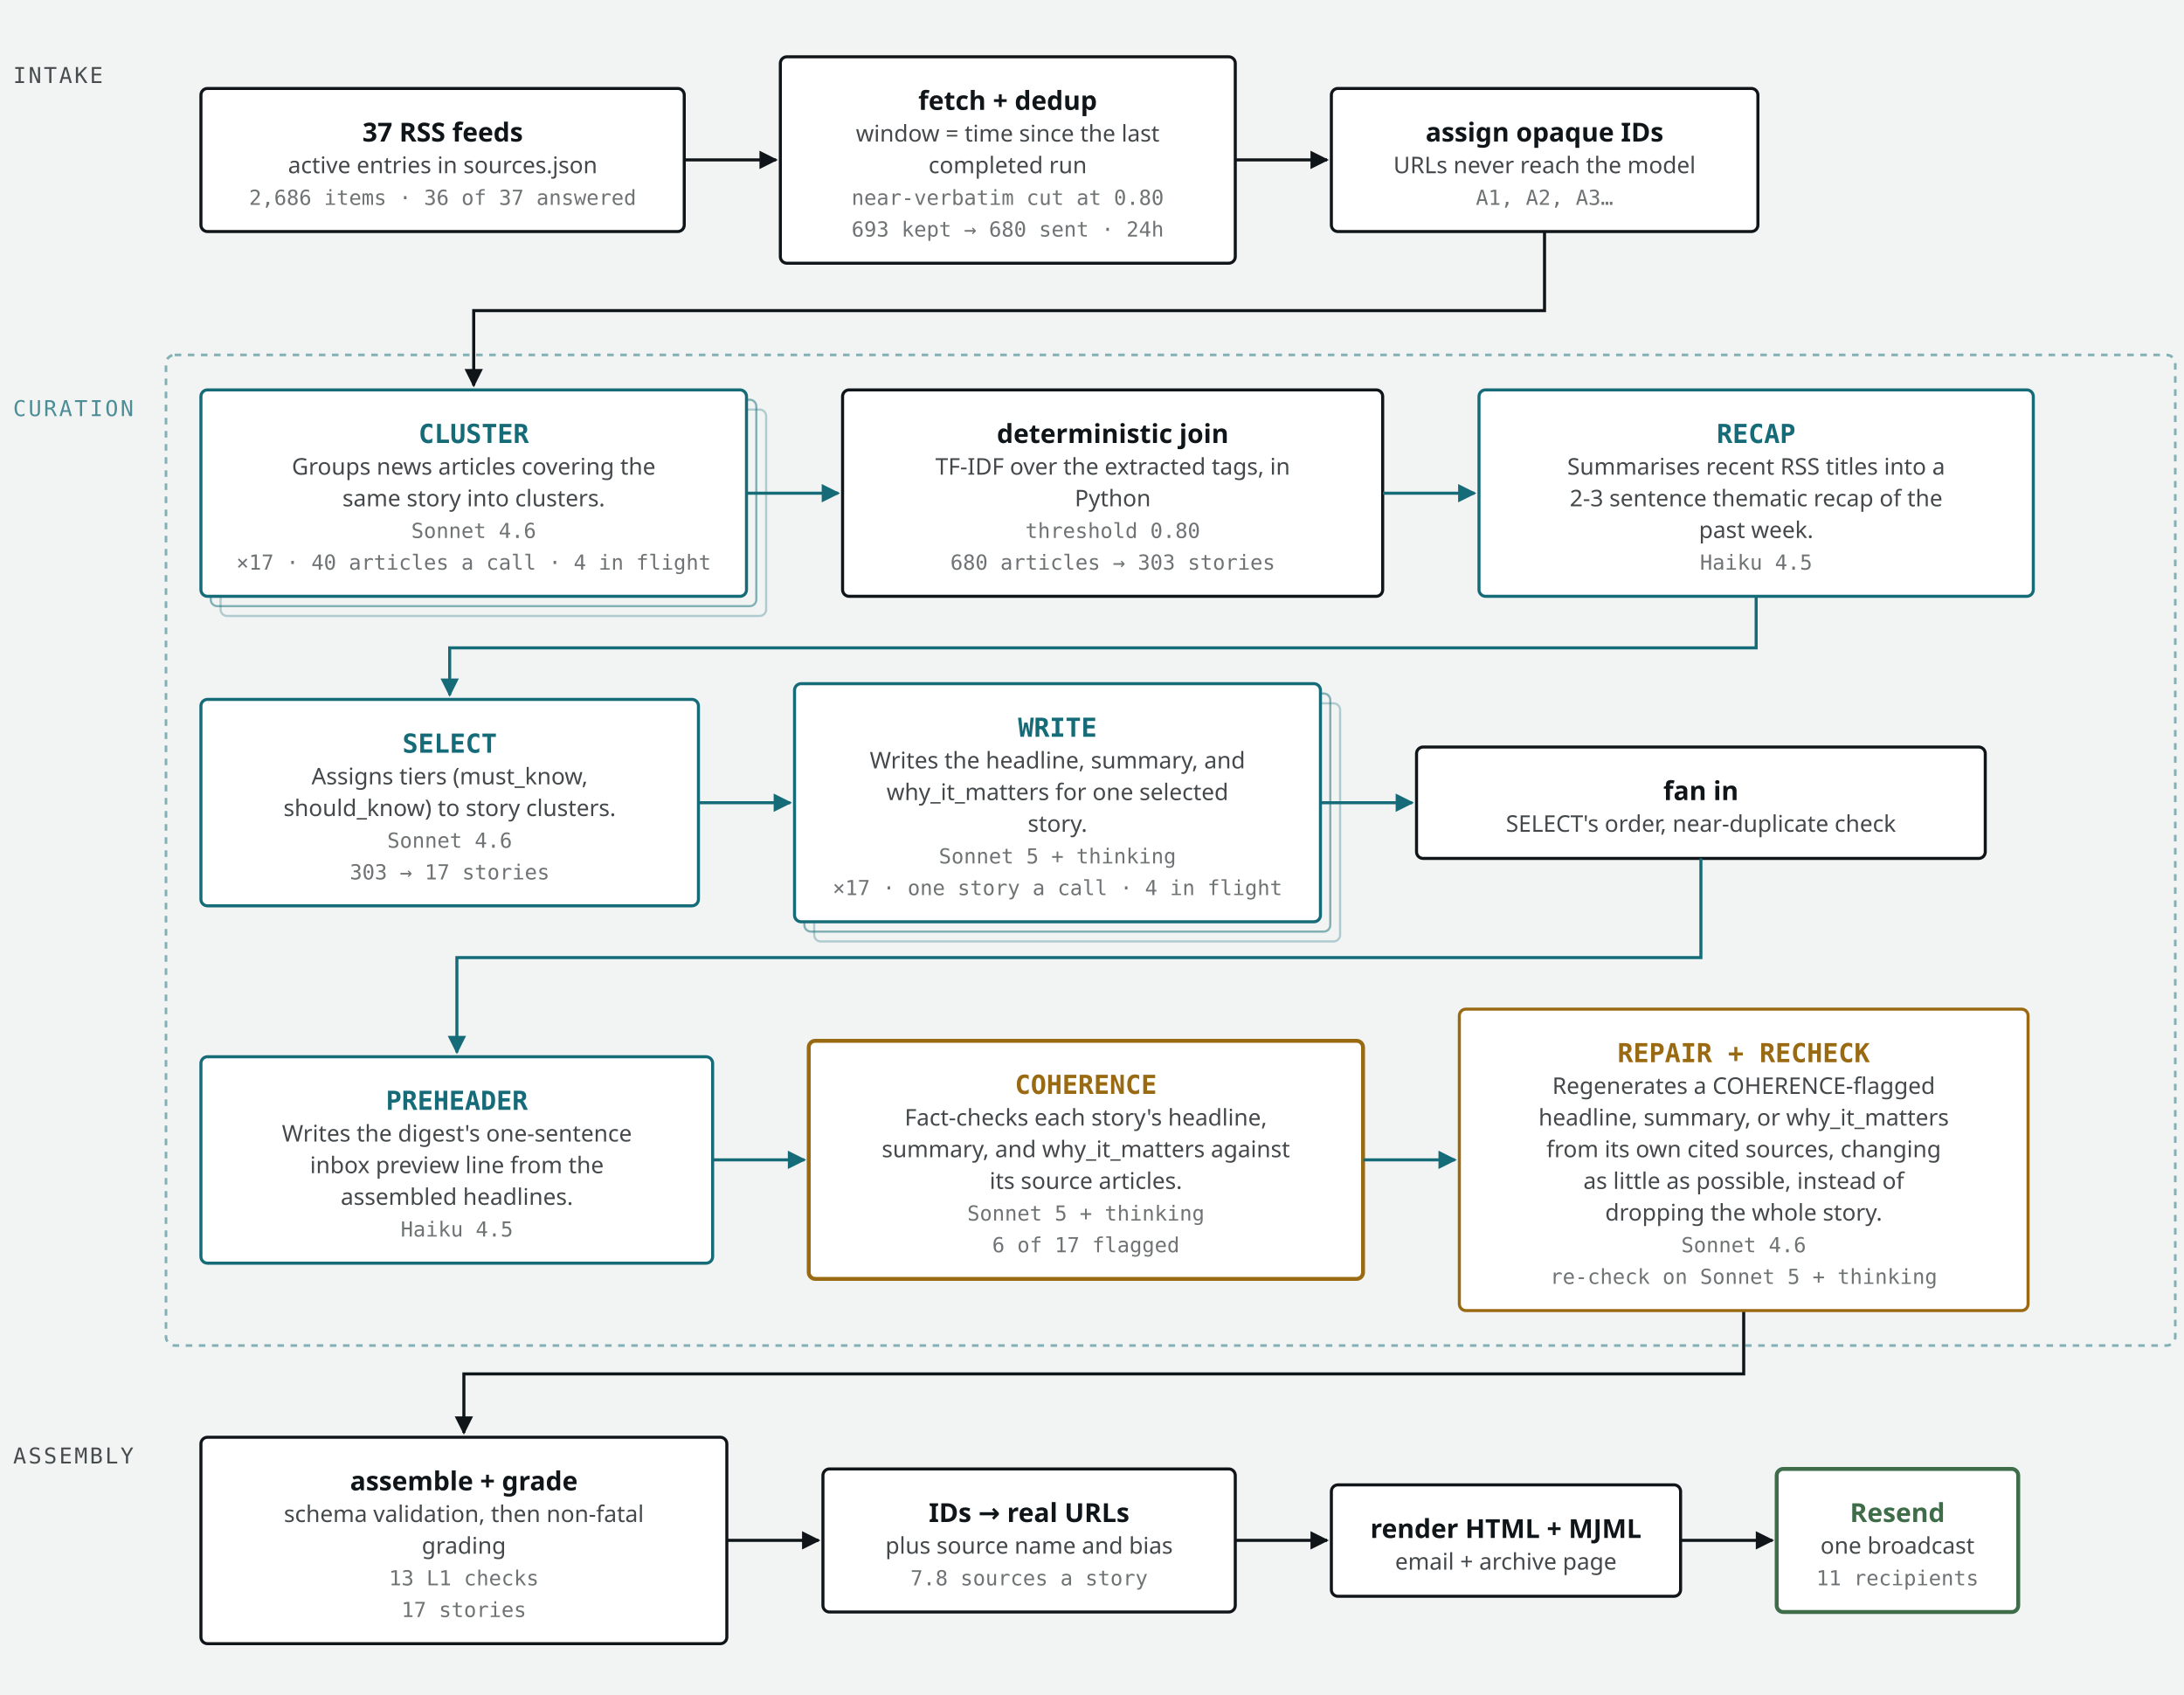
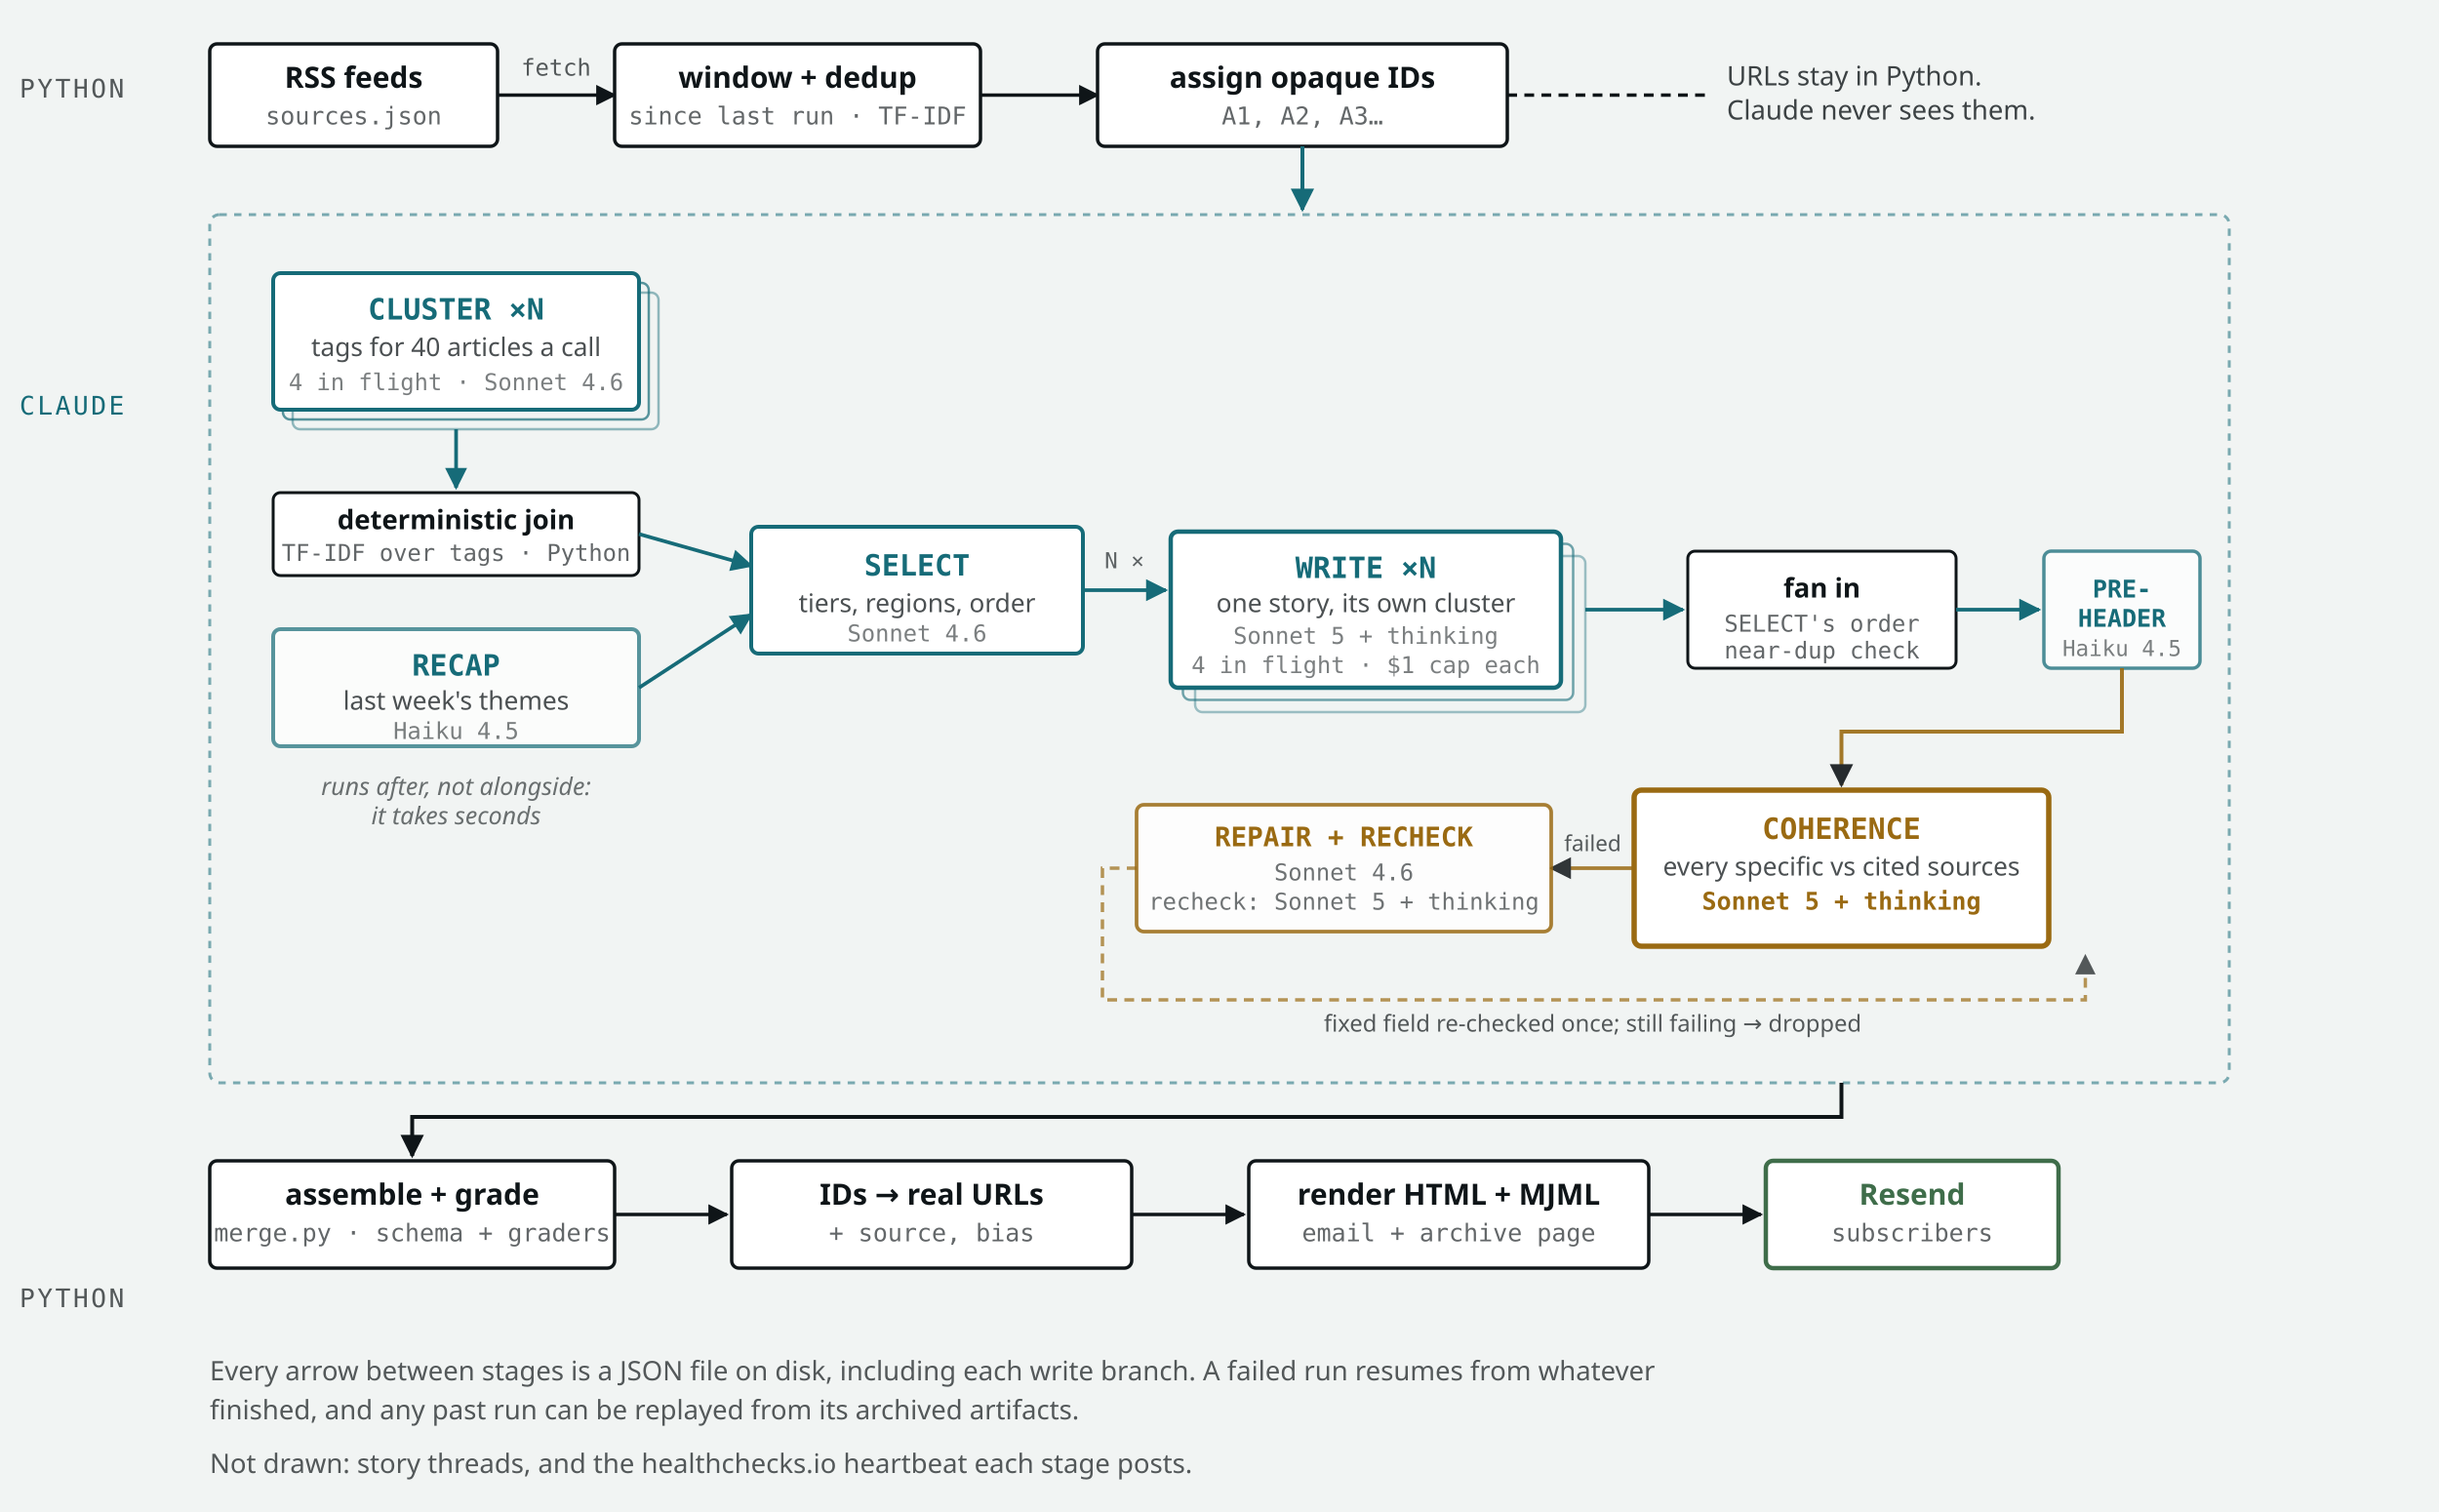
- <svg xmlns="http://www.w3.org/2000/svg" viewBox="0 0 1000 776" width="1000" height="776" role="img" aria-label="Data flow for run 284: 37 RSS feeds and 2,686 items into Python intake, then the Claude curation lane (CLUSTER, deterministic join, RECAP, SELECT, WRITE, fan in, PREHEADER, COHERENCE, REPAIR + RECHECK), then Python assembly out to 11 recipients.">
+ <svg xmlns="http://www.w3.org/2000/svg" viewBox="0 0 1000 620" width="1000" height="620" role="img" aria-label="Data flow: RSS feeds are fetched, deduplicated and given opaque IDs in Python; Claude clusters, recaps, selects, writes one story per call, writes the preheader, fact-checks and repairs; Python assembles, resolves IDs to URLs, renders and sends.">
  <defs>
-     <marker id="arrow-0f1518" viewBox="0 0 10 10" refX="9" refY="5" markerWidth="6" markerHeight="6" orient="auto-start-reverse">
+     <marker id="ar" viewBox="0 0 10 10" refX="9" refY="5" markerWidth="6" markerHeight="6" orient="auto-start-reverse">
      <path d="M 0 0 L 10 5 L 0 10 z" fill="#0f1518" />
    </marker>
-     <marker id="arrow-166b78" viewBox="0 0 10 10" refX="9" refY="5" markerWidth="6" markerHeight="6" orient="auto-start-reverse">
+     <marker id="arf" viewBox="0 0 10 10" refX="9" refY="5" markerWidth="6" markerHeight="6" orient="auto-start-reverse">
      <path d="M 0 0 L 10 5 L 0 10 z" fill="#166b78" />
    </marker>
  </defs>
-   <rect x="0" y="0" width="1000" height="776" fill="#f1f4f3" />
-   <path d="M 798.4 600.0 L 798.4 629.0 L 212.4 629.0 L 212.4 656.0" fill="none" stroke="#0f1518" stroke-width="1.4" marker-end="url(#arrow-0f1518)" />
-   <path d="M 707.2 106.0 L 707.2 142.2 L 216.9 142.2 L 216.9 176.5" fill="none" stroke="#0f1518" stroke-width="1.4" marker-end="url(#arrow-0f1518)" />
-   <text x="6" y="38.0" font-family="'IBM Plex Mono', ui-monospace, Menlo, monospace" font-size="10" fill="#0f1518" opacity=".75" letter-spacing="1">INTAKE</text>
-   <rect x="92.0" y="40.5" width="221.3" height="65.5" rx="3" fill="#ffffff" stroke="#0f1518" stroke-width="1.4" />
-   <text x="202.7" y="64.8" text-anchor="middle" font-family="'IBM Plex Sans', system-ui, sans-serif" font-size="12" font-weight="600" fill="#0f1518" opacity="1.0">37 RSS feeds</text>
-   <text x="202.7" y="79.3" text-anchor="middle" font-family="'IBM Plex Sans', system-ui, sans-serif" font-size="10.5" font-weight="normal" fill="#0f1518" opacity="0.78">active entries in sources.json</text>
-   <text x="202.7" y="93.8" text-anchor="middle" font-family="'IBM Plex Mono', ui-monospace, Menlo, monospace" font-size="9.5" font-weight="normal" fill="#0f1518" opacity="0.6">2,686 items · 36 of 37 answered</text>
-   <rect x="357.3" y="26.0" width="208.3" height="94.5" rx="3" fill="#ffffff" stroke="#0f1518" stroke-width="1.4" />
-   <text x="461.4" y="50.3" text-anchor="middle" font-family="'IBM Plex Sans', system-ui, sans-serif" font-size="12" font-weight="600" fill="#0f1518" opacity="1.0">fetch + dedup</text>
-   <text x="461.4" y="64.8" text-anchor="middle" font-family="'IBM Plex Sans', system-ui, sans-serif" font-size="10.5" font-weight="normal" fill="#0f1518" opacity="0.78">window = time since the last</text>
-   <text x="461.4" y="79.3" text-anchor="middle" font-family="'IBM Plex Sans', system-ui, sans-serif" font-size="10.5" font-weight="normal" fill="#0f1518" opacity="0.78">completed run</text>
-   <text x="461.4" y="93.8" text-anchor="middle" font-family="'IBM Plex Mono', ui-monospace, Menlo, monospace" font-size="9.5" font-weight="normal" fill="#0f1518" opacity="0.6">near-verbatim cut at 0.80</text>
-   <text x="461.4" y="108.3" text-anchor="middle" font-family="'IBM Plex Mono', ui-monospace, Menlo, monospace" font-size="9.5" font-weight="normal" fill="#0f1518" opacity="0.6">693 kept → 680 sent · 24h</text>
-   <rect x="609.6" y="40.5" width="195.3" height="65.5" rx="3" fill="#ffffff" stroke="#0f1518" stroke-width="1.4" />
-   <text x="707.2" y="64.8" text-anchor="middle" font-family="'IBM Plex Sans', system-ui, sans-serif" font-size="12" font-weight="600" fill="#0f1518" opacity="1.0">assign opaque IDs</text>
-   <text x="707.2" y="79.3" text-anchor="middle" font-family="'IBM Plex Sans', system-ui, sans-serif" font-size="10.5" font-weight="normal" fill="#0f1518" opacity="0.78">URLs never reach the model</text>
-   <text x="707.2" y="93.8" text-anchor="middle" font-family="'IBM Plex Mono', ui-monospace, Menlo, monospace" font-size="9.5" font-weight="normal" fill="#0f1518" opacity="0.6">A1, A2, A3…</text>
-   <line x1="313.3" y1="73.2" x2="355.3" y2="73.2" stroke="#0f1518" stroke-width="1.4" marker-end="url(#arrow-0f1518)" />
-   <line x1="565.6" y1="73.2" x2="607.6" y2="73.2" stroke="#0f1518" stroke-width="1.4" marker-end="url(#arrow-0f1518)" />
-   <rect x="76.0" y="162.5" width="920.0" height="453.5" rx="4" fill="none" stroke="#166b78" stroke-width="1.2" stroke-dasharray="3 3" opacity=".5" />
-   <text x="6" y="190.5" font-family="'IBM Plex Mono', ui-monospace, Menlo, monospace" font-size="10" fill="#166b78" opacity=".75" letter-spacing="1">CURATION</text>
-   <rect x="101.0" y="187.5" width="249.8" height="94.5" rx="3" fill="none" stroke="#166b78" stroke-width="1" opacity="0.30" />
-   <rect x="96.5" y="183.0" width="249.8" height="94.5" rx="3" fill="none" stroke="#166b78" stroke-width="1" opacity="0.50" />
-   <rect x="92.0" y="178.5" width="249.8" height="94.5" rx="3" fill="#ffffff" stroke="#166b78" stroke-width="1.4" />
-   <text x="216.9" y="202.8" text-anchor="middle" font-family="'IBM Plex Mono', ui-monospace, Menlo, monospace" font-size="12" font-weight="600" fill="#166b78" opacity="1.0">CLUSTER</text>
-   <text x="216.9" y="217.3" text-anchor="middle" font-family="'IBM Plex Sans', system-ui, sans-serif" font-size="10.5" font-weight="normal" fill="#0f1518" opacity="0.78">Groups news articles covering the</text>
-   <text x="216.9" y="231.8" text-anchor="middle" font-family="'IBM Plex Sans', system-ui, sans-serif" font-size="10.5" font-weight="normal" fill="#0f1518" opacity="0.78">same story into clusters.</text>
-   <text x="216.9" y="246.3" text-anchor="middle" font-family="'IBM Plex Mono', ui-monospace, Menlo, monospace" font-size="9.5" font-weight="normal" fill="#0f1518" opacity="0.6">Sonnet 4.6</text>
-   <text x="216.9" y="260.8" text-anchor="middle" font-family="'IBM Plex Mono', ui-monospace, Menlo, monospace" font-size="9.5" font-weight="normal" fill="#0f1518" opacity="0.6">×17 · 40 articles a call · 4 in flight</text>
-   <rect x="385.8" y="178.5" width="247.3" height="94.5" rx="3" fill="#ffffff" stroke="#0f1518" stroke-width="1.4" />
-   <text x="509.5" y="202.8" text-anchor="middle" font-family="'IBM Plex Sans', system-ui, sans-serif" font-size="12" font-weight="600" fill="#0f1518" opacity="1.0">deterministic join</text>
-   <text x="509.5" y="217.3" text-anchor="middle" font-family="'IBM Plex Sans', system-ui, sans-serif" font-size="10.5" font-weight="normal" fill="#0f1518" opacity="0.78">TF-IDF over the extracted tags, in</text>
-   <text x="509.5" y="231.8" text-anchor="middle" font-family="'IBM Plex Sans', system-ui, sans-serif" font-size="10.5" font-weight="normal" fill="#0f1518" opacity="0.78">Python</text>
-   <text x="509.5" y="246.3" text-anchor="middle" font-family="'IBM Plex Mono', ui-monospace, Menlo, monospace" font-size="9.5" font-weight="normal" fill="#0f1518" opacity="0.6">threshold 0.80</text>
-   <text x="509.5" y="260.8" text-anchor="middle" font-family="'IBM Plex Mono', ui-monospace, Menlo, monospace" font-size="9.5" font-weight="normal" fill="#0f1518" opacity="0.6">680 articles → 303 stories</text>
-   <rect x="677.2" y="178.5" width="253.8" height="94.5" rx="3" fill="#ffffff" stroke="#166b78" stroke-width="1.4" />
-   <text x="804.1" y="202.8" text-anchor="middle" font-family="'IBM Plex Mono', ui-monospace, Menlo, monospace" font-size="12" font-weight="600" fill="#166b78" opacity="1.0">RECAP</text>
-   <text x="804.1" y="217.3" text-anchor="middle" font-family="'IBM Plex Sans', system-ui, sans-serif" font-size="10.5" font-weight="normal" fill="#0f1518" opacity="0.78">Summarises recent RSS titles into a</text>
-   <text x="804.1" y="231.8" text-anchor="middle" font-family="'IBM Plex Sans', system-ui, sans-serif" font-size="10.5" font-weight="normal" fill="#0f1518" opacity="0.78">2-3 sentence thematic recap of the</text>
-   <text x="804.1" y="246.3" text-anchor="middle" font-family="'IBM Plex Sans', system-ui, sans-serif" font-size="10.5" font-weight="normal" fill="#0f1518" opacity="0.78">past week.</text>
-   <text x="804.1" y="260.8" text-anchor="middle" font-family="'IBM Plex Mono', ui-monospace, Menlo, monospace" font-size="9.5" font-weight="normal" fill="#0f1518" opacity="0.6">Haiku 4.5</text>
-   <rect x="92.0" y="320.2" width="227.8" height="94.5" rx="3" fill="#ffffff" stroke="#166b78" stroke-width="1.4" />
-   <text x="205.9" y="344.6" text-anchor="middle" font-family="'IBM Plex Mono', ui-monospace, Menlo, monospace" font-size="12" font-weight="600" fill="#166b78" opacity="1.0">SELECT</text>
-   <text x="205.9" y="359.1" text-anchor="middle" font-family="'IBM Plex Sans', system-ui, sans-serif" font-size="10.5" font-weight="normal" fill="#0f1518" opacity="0.78">Assigns tiers (must_know,</text>
-   <text x="205.9" y="373.6" text-anchor="middle" font-family="'IBM Plex Sans', system-ui, sans-serif" font-size="10.5" font-weight="normal" fill="#0f1518" opacity="0.78">should_know) to story clusters.</text>
-   <text x="205.9" y="388.1" text-anchor="middle" font-family="'IBM Plex Mono', ui-monospace, Menlo, monospace" font-size="9.5" font-weight="normal" fill="#0f1518" opacity="0.6">Sonnet 4.6</text>
-   <text x="205.9" y="402.6" text-anchor="middle" font-family="'IBM Plex Mono', ui-monospace, Menlo, monospace" font-size="9.5" font-weight="normal" fill="#0f1518" opacity="0.6">303 → 17 stories</text>
-   <rect x="372.8" y="322.0" width="240.8" height="109.0" rx="3" fill="none" stroke="#166b78" stroke-width="1" opacity="0.30" />
-   <rect x="368.3" y="317.5" width="240.8" height="109.0" rx="3" fill="none" stroke="#166b78" stroke-width="1" opacity="0.50" />
-   <rect x="363.8" y="313.0" width="240.8" height="109.0" rx="3" fill="#ffffff" stroke="#166b78" stroke-width="1.4" />
-   <text x="484.2" y="337.3" text-anchor="middle" font-family="'IBM Plex Mono', ui-monospace, Menlo, monospace" font-size="12" font-weight="600" fill="#166b78" opacity="1.0">WRITE</text>
-   <text x="484.2" y="351.8" text-anchor="middle" font-family="'IBM Plex Sans', system-ui, sans-serif" font-size="10.5" font-weight="normal" fill="#0f1518" opacity="0.78">Writes the headline, summary, and</text>
-   <text x="484.2" y="366.3" text-anchor="middle" font-family="'IBM Plex Sans', system-ui, sans-serif" font-size="10.5" font-weight="normal" fill="#0f1518" opacity="0.78">why_it_matters for one selected</text>
-   <text x="484.2" y="380.8" text-anchor="middle" font-family="'IBM Plex Sans', system-ui, sans-serif" font-size="10.5" font-weight="normal" fill="#0f1518" opacity="0.78">story.</text>
-   <text x="484.2" y="395.3" text-anchor="middle" font-family="'IBM Plex Mono', ui-monospace, Menlo, monospace" font-size="9.5" font-weight="normal" fill="#0f1518" opacity="0.6">Sonnet 5 + thinking</text>
-   <text x="484.2" y="409.8" text-anchor="middle" font-family="'IBM Plex Mono', ui-monospace, Menlo, monospace" font-size="9.5" font-weight="normal" fill="#0f1518" opacity="0.6">×17 · one story a call · 4 in flight</text>
-   <rect x="648.6" y="342.0" width="260.4" height="51.0" rx="3" fill="#ffffff" stroke="#0f1518" stroke-width="1.4" />
-   <text x="778.8" y="366.3" text-anchor="middle" font-family="'IBM Plex Sans', system-ui, sans-serif" font-size="12" font-weight="600" fill="#0f1518" opacity="1.0">fan in</text>
-   <text x="778.8" y="380.8" text-anchor="middle" font-family="'IBM Plex Sans', system-ui, sans-serif" font-size="10.5" font-weight="normal" fill="#0f1518" opacity="0.78">SELECT's order, near-duplicate check</text>
-   <rect x="92.0" y="483.8" width="234.3" height="94.5" rx="3" fill="#ffffff" stroke="#166b78" stroke-width="1.4" />
-   <text x="209.2" y="508.1" text-anchor="middle" font-family="'IBM Plex Mono', ui-monospace, Menlo, monospace" font-size="12" font-weight="600" fill="#166b78" opacity="1.0">PREHEADER</text>
-   <text x="209.2" y="522.6" text-anchor="middle" font-family="'IBM Plex Sans', system-ui, sans-serif" font-size="10.5" font-weight="normal" fill="#0f1518" opacity="0.78">Writes the digest's one-sentence</text>
-   <text x="209.2" y="537.1" text-anchor="middle" font-family="'IBM Plex Sans', system-ui, sans-serif" font-size="10.5" font-weight="normal" fill="#0f1518" opacity="0.78">inbox preview line from the</text>
-   <text x="209.2" y="551.6" text-anchor="middle" font-family="'IBM Plex Sans', system-ui, sans-serif" font-size="10.5" font-weight="normal" fill="#0f1518" opacity="0.78">assembled headlines.</text>
-   <text x="209.2" y="566.1" text-anchor="middle" font-family="'IBM Plex Mono', ui-monospace, Menlo, monospace" font-size="9.5" font-weight="normal" fill="#0f1518" opacity="0.6">Haiku 4.5</text>
-   <rect x="370.3" y="476.5" width="253.8" height="109.0" rx="3" fill="#ffffff" stroke="#9a6a12" stroke-width="1.8" />
-   <text x="497.2" y="500.8" text-anchor="middle" font-family="'IBM Plex Mono', ui-monospace, Menlo, monospace" font-size="12" font-weight="600" fill="#9a6a12" opacity="1.0">COHERENCE</text>
-   <text x="497.2" y="515.3" text-anchor="middle" font-family="'IBM Plex Sans', system-ui, sans-serif" font-size="10.5" font-weight="normal" fill="#0f1518" opacity="0.78">Fact-checks each story's headline,</text>
-   <text x="497.2" y="529.8" text-anchor="middle" font-family="'IBM Plex Sans', system-ui, sans-serif" font-size="10.5" font-weight="normal" fill="#0f1518" opacity="0.78">summary, and why_it_matters against</text>
-   <text x="497.2" y="544.3" text-anchor="middle" font-family="'IBM Plex Sans', system-ui, sans-serif" font-size="10.5" font-weight="normal" fill="#0f1518" opacity="0.78">its source articles.</text>
-   <text x="497.2" y="558.8" text-anchor="middle" font-family="'IBM Plex Mono', ui-monospace, Menlo, monospace" font-size="9.5" font-weight="normal" fill="#0f1518" opacity="0.6">Sonnet 5 + thinking</text>
-   <text x="497.2" y="573.3" text-anchor="middle" font-family="'IBM Plex Mono', ui-monospace, Menlo, monospace" font-size="9.5" font-weight="normal" fill="#0f1518" opacity="0.6">6 of 17 flagged</text>
-   <rect x="668.2" y="462.0" width="260.4" height="138.0" rx="3" fill="#ffffff" stroke="#9a6a12" stroke-width="1.4" />
-   <text x="798.4" y="486.3" text-anchor="middle" font-family="'IBM Plex Mono', ui-monospace, Menlo, monospace" font-size="12" font-weight="600" fill="#9a6a12" opacity="1.0">REPAIR + RECHECK</text>
-   <text x="798.4" y="500.8" text-anchor="middle" font-family="'IBM Plex Sans', system-ui, sans-serif" font-size="10.5" font-weight="normal" fill="#0f1518" opacity="0.78">Regenerates a COHERENCE-flagged</text>
-   <text x="798.4" y="515.3" text-anchor="middle" font-family="'IBM Plex Sans', system-ui, sans-serif" font-size="10.5" font-weight="normal" fill="#0f1518" opacity="0.78">headline, summary, or why_it_matters</text>
-   <text x="798.4" y="529.8" text-anchor="middle" font-family="'IBM Plex Sans', system-ui, sans-serif" font-size="10.5" font-weight="normal" fill="#0f1518" opacity="0.78">from its own cited sources, changing</text>
-   <text x="798.4" y="544.3" text-anchor="middle" font-family="'IBM Plex Sans', system-ui, sans-serif" font-size="10.5" font-weight="normal" fill="#0f1518" opacity="0.78">as little as possible, instead of</text>
-   <text x="798.4" y="558.8" text-anchor="middle" font-family="'IBM Plex Sans', system-ui, sans-serif" font-size="10.5" font-weight="normal" fill="#0f1518" opacity="0.78">dropping the whole story.</text>
-   <text x="798.4" y="573.3" text-anchor="middle" font-family="'IBM Plex Mono', ui-monospace, Menlo, monospace" font-size="9.5" font-weight="normal" fill="#0f1518" opacity="0.6">Sonnet 4.6</text>
-   <text x="798.4" y="587.8" text-anchor="middle" font-family="'IBM Plex Mono', ui-monospace, Menlo, monospace" font-size="9.5" font-weight="normal" fill="#0f1518" opacity="0.6">re-check on Sonnet 5 + thinking</text>
-   <line x1="341.8" y1="225.8" x2="383.8" y2="225.8" stroke="#166b78" stroke-width="1.4" marker-end="url(#arrow-166b78)" />
-   <line x1="633.2" y1="225.8" x2="675.2" y2="225.8" stroke="#166b78" stroke-width="1.4" marker-end="url(#arrow-166b78)" />
-   <line x1="319.8" y1="367.5" x2="361.8" y2="367.5" stroke="#166b78" stroke-width="1.4" marker-end="url(#arrow-166b78)" />
-   <line x1="604.6" y1="367.5" x2="646.6" y2="367.5" stroke="#166b78" stroke-width="1.4" marker-end="url(#arrow-166b78)" />
-   <line x1="326.3" y1="531.0" x2="368.3" y2="531.0" stroke="#166b78" stroke-width="1.4" marker-end="url(#arrow-166b78)" />
-   <line x1="624.2" y1="531.0" x2="666.2" y2="531.0" stroke="#166b78" stroke-width="1.4" marker-end="url(#arrow-166b78)" />
-   <path d="M 804.1 273.0 L 804.1 296.6 L 205.9 296.6 L 205.9 318.2" fill="none" stroke="#166b78" stroke-width="1.4" marker-end="url(#arrow-166b78)" />
-   <path d="M 778.8 393.0 L 778.8 438.4 L 209.2 438.4 L 209.2 481.8" fill="none" stroke="#166b78" stroke-width="1.4" marker-end="url(#arrow-166b78)" />
-   <text x="6" y="670.0" font-family="'IBM Plex Mono', ui-monospace, Menlo, monospace" font-size="10" fill="#0f1518" opacity=".75" letter-spacing="1">ASSEMBLY</text>
-   <rect x="92.0" y="658.0" width="240.8" height="94.5" rx="3" fill="#ffffff" stroke="#0f1518" stroke-width="1.4" />
-   <text x="212.4" y="682.3" text-anchor="middle" font-family="'IBM Plex Sans', system-ui, sans-serif" font-size="12" font-weight="600" fill="#0f1518" opacity="1.0">assemble + grade</text>
-   <text x="212.4" y="696.8" text-anchor="middle" font-family="'IBM Plex Sans', system-ui, sans-serif" font-size="10.5" font-weight="normal" fill="#0f1518" opacity="0.78">schema validation, then non-fatal</text>
-   <text x="212.4" y="711.3" text-anchor="middle" font-family="'IBM Plex Sans', system-ui, sans-serif" font-size="10.5" font-weight="normal" fill="#0f1518" opacity="0.78">grading</text>
-   <text x="212.4" y="725.8" text-anchor="middle" font-family="'IBM Plex Mono', ui-monospace, Menlo, monospace" font-size="9.5" font-weight="normal" fill="#0f1518" opacity="0.6">13 L1 checks</text>
-   <text x="212.4" y="740.3" text-anchor="middle" font-family="'IBM Plex Mono', ui-monospace, Menlo, monospace" font-size="9.5" font-weight="normal" fill="#0f1518" opacity="0.6">17 stories</text>
-   <rect x="376.8" y="672.5" width="188.8" height="65.5" rx="3" fill="#ffffff" stroke="#0f1518" stroke-width="1.4" />
-   <text x="471.2" y="696.8" text-anchor="middle" font-family="'IBM Plex Sans', system-ui, sans-serif" font-size="12" font-weight="600" fill="#0f1518" opacity="1.0">IDs → real URLs</text>
-   <text x="471.2" y="711.3" text-anchor="middle" font-family="'IBM Plex Sans', system-ui, sans-serif" font-size="10.5" font-weight="normal" fill="#0f1518" opacity="0.78">plus source name and bias</text>
-   <text x="471.2" y="725.8" text-anchor="middle" font-family="'IBM Plex Mono', ui-monospace, Menlo, monospace" font-size="9.5" font-weight="normal" fill="#0f1518" opacity="0.6">7.8 sources a story</text>
-   <rect x="609.6" y="679.8" width="159.9" height="51.0" rx="3" fill="#ffffff" stroke="#0f1518" stroke-width="1.4" />
-   <text x="689.5" y="704.1" text-anchor="middle" font-family="'IBM Plex Sans', system-ui, sans-serif" font-size="12" font-weight="600" fill="#0f1518" opacity="1.0">render HTML + MJML</text>
-   <text x="689.5" y="718.6" text-anchor="middle" font-family="'IBM Plex Sans', system-ui, sans-serif" font-size="10.5" font-weight="normal" fill="#0f1518" opacity="0.78">email + archive page</text>
-   <rect x="813.5" y="672.5" width="110.6" height="65.5" rx="3" fill="#ffffff" stroke="#3f6d4a" stroke-width="1.8" />
-   <text x="868.8" y="696.8" text-anchor="middle" font-family="'IBM Plex Sans', system-ui, sans-serif" font-size="12" font-weight="600" fill="#3f6d4a" opacity="1.0">Resend</text>
-   <text x="868.8" y="711.3" text-anchor="middle" font-family="'IBM Plex Sans', system-ui, sans-serif" font-size="10.5" font-weight="normal" fill="#0f1518" opacity="0.78">one broadcast</text>
-   <text x="868.8" y="725.8" text-anchor="middle" font-family="'IBM Plex Mono', ui-monospace, Menlo, monospace" font-size="9.5" font-weight="normal" fill="#0f1518" opacity="0.6">11 recipients</text>
-   <line x1="332.8" y1="705.2" x2="374.8" y2="705.2" stroke="#0f1518" stroke-width="1.4" marker-end="url(#arrow-0f1518)" />
-   <line x1="565.6" y1="705.2" x2="607.6" y2="705.2" stroke="#0f1518" stroke-width="1.4" marker-end="url(#arrow-0f1518)" />
-   <line x1="769.5" y1="705.2" x2="811.5" y2="705.2" stroke="#0f1518" stroke-width="1.4" marker-end="url(#arrow-0f1518)" />
+   <rect x="0" y="0" width="1000" height="620" fill="#f1f4f3" />
+   <text x="8" y="40" font-family="'IBM Plex Mono', ui-monospace, Menlo, monospace" font-size="10.5" fill="#0f1518" opacity=".7" letter-spacing="1">PYTHON</text>
+   <text x="8" y="170" font-family="'IBM Plex Mono', ui-monospace, Menlo, monospace" font-size="10.5" fill="#166b78" letter-spacing="1">CLAUDE</text>
+   <text x="8" y="536" font-family="'IBM Plex Mono', ui-monospace, Menlo, monospace" font-size="10.5" fill="#0f1518" opacity=".7" letter-spacing="1">PYTHON</text>
+   <rect x="86" y="18" width="118" height="42" rx="3" fill="#ffffff" stroke="#0f1518" stroke-width="1.4" />
+   <text x="145" y="36" text-anchor="middle" font-family="'IBM Plex Sans', system-ui, sans-serif" font-size="12" font-weight="600" fill="#0f1518">RSS feeds</text>
+   <text x="145" y="51" text-anchor="middle" font-family="'IBM Plex Mono', ui-monospace, Menlo, monospace" font-size="10" fill="#0f1518" opacity=".65">sources.json</text>
+   <line x1="204" y1="39" x2="252" y2="39" stroke="#0f1518" stroke-width="1.4" marker-end="url(#ar)" />
+   <text x="228" y="31" text-anchor="middle" font-family="'IBM Plex Mono', ui-monospace, Menlo, monospace" font-size="9.5" fill="#0f1518" opacity=".7">fetch</text>
+   <rect x="252" y="18" width="150" height="42" rx="3" fill="#ffffff" stroke="#0f1518" stroke-width="1.4" />
+   <text x="327" y="36" text-anchor="middle" font-family="'IBM Plex Sans', system-ui, sans-serif" font-size="12" font-weight="600" fill="#0f1518">window + dedup</text>
+   <text x="327" y="51" text-anchor="middle" font-family="'IBM Plex Mono', ui-monospace, Menlo, monospace" font-size="10" fill="#0f1518" opacity=".65">since last run · TF-IDF</text>
+   <line x1="402" y1="39" x2="450" y2="39" stroke="#0f1518" stroke-width="1.4" marker-end="url(#ar)" />
+   <rect x="450" y="18" width="168" height="42" rx="3" fill="#ffffff" stroke="#0f1518" stroke-width="1.4" />
+   <text x="534" y="36" text-anchor="middle" font-family="'IBM Plex Sans', system-ui, sans-serif" font-size="12" font-weight="600" fill="#0f1518">assign opaque IDs</text>
+   <text x="534" y="51" text-anchor="middle" font-family="'IBM Plex Mono', ui-monospace, Menlo, monospace" font-size="10" fill="#0f1518" opacity=".65">A1, A2, A3…</text>
+   <line x1="618" y1="39" x2="700" y2="39" stroke="#0f1518" stroke-width="1.4" stroke-dasharray="4 3" />
+   <text x="708" y="35" font-family="'IBM Plex Sans', system-ui, sans-serif" font-size="11" fill="#0f1518" opacity=".8">URLs stay in Python.</text>
+   <text x="708" y="49" font-family="'IBM Plex Sans', system-ui, sans-serif" font-size="11" fill="#0f1518" opacity=".8">Claude never sees them.</text>
+   <line x1="534" y1="60" x2="534" y2="86" stroke="#166b78" stroke-width="1.6" marker-end="url(#arf)" />
+   <rect x="86" y="88" width="828" height="356" rx="4" fill="none" stroke="#166b78" stroke-width="1.2" stroke-dasharray="3 3" opacity=".55" />
+   <rect x="120" y="120" width="150" height="56" rx="3" fill="none" stroke="#166b78" stroke-width="1" opacity=".45" />
+   <rect x="116" y="116" width="150" height="56" rx="3" fill="none" stroke="#166b78" stroke-width="1" opacity=".7" />
+   <rect x="112" y="112" width="150" height="56" rx="3" fill="#ffffff" stroke="#166b78" stroke-width="1.6" />
+   <text x="187" y="131" text-anchor="middle" font-family="'IBM Plex Mono', ui-monospace, Menlo, monospace" font-size="12" font-weight="600" fill="#166b78">CLUSTER ×N</text>
+   <text x="187" y="146" text-anchor="middle" font-family="'IBM Plex Sans', system-ui, sans-serif" font-size="10.5" fill="#0f1518" opacity=".75">tags for 40 articles a call</text>
+   <text x="187" y="160" text-anchor="middle" font-family="'IBM Plex Mono', ui-monospace, Menlo, monospace" font-size="9.5" fill="#0f1518" opacity=".55">4 in flight · Sonnet 4.6</text>
+   <line x1="187" y1="176" x2="187" y2="200" stroke="#166b78" stroke-width="1.5" marker-end="url(#arf)" />
+   <rect x="112" y="202" width="150" height="34" rx="3" fill="#ffffff" stroke="#0f1518" stroke-width="1.2" />
+   <text x="187" y="217" text-anchor="middle" font-family="'IBM Plex Sans', system-ui, sans-serif" font-size="11" font-weight="600" fill="#0f1518">deterministic join</text>
+   <text x="187" y="230" text-anchor="middle" font-family="'IBM Plex Mono', ui-monospace, Menlo, monospace" font-size="9.5" fill="#0f1518" opacity=".65">TF-IDF over tags · Python</text>
+   <rect x="112" y="258" width="150" height="48" rx="3" fill="#ffffff" stroke="#166b78" stroke-width="1.6" opacity=".7" />
+   <text x="187" y="277" text-anchor="middle" font-family="'IBM Plex Mono', ui-monospace, Menlo, monospace" font-size="12" font-weight="600" fill="#166b78">RECAP</text>
+   <text x="187" y="291" text-anchor="middle" font-family="'IBM Plex Sans', system-ui, sans-serif" font-size="10.5" fill="#0f1518" opacity=".75">last week's themes</text>
+   <text x="187" y="303" text-anchor="middle" font-family="'IBM Plex Mono', ui-monospace, Menlo, monospace" font-size="9.5" fill="#0f1518" opacity=".55">Haiku 4.5</text>
+   <text x="187" y="326" text-anchor="middle" font-family="'IBM Plex Sans', system-ui, sans-serif" font-size="10" fill="#0f1518" opacity=".6" font-style="italic">runs after, not alongside:</text>
+   <text x="187" y="338" text-anchor="middle" font-family="'IBM Plex Sans', system-ui, sans-serif" font-size="10" fill="#0f1518" opacity=".6" font-style="italic">it takes seconds</text>
+   <line x1="262" y1="219" x2="308" y2="232" stroke="#166b78" stroke-width="1.5" marker-end="url(#arf)" />
+   <line x1="262" y1="282" x2="308" y2="252" stroke="#166b78" stroke-width="1.5" marker-end="url(#arf)" />
+   <rect x="308" y="216" width="136" height="52" rx="3" fill="#ffffff" stroke="#166b78" stroke-width="1.6" />
+   <text x="376" y="236" text-anchor="middle" font-family="'IBM Plex Mono', ui-monospace, Menlo, monospace" font-size="12" font-weight="600" fill="#166b78">SELECT</text>
+   <text x="376" y="251" text-anchor="middle" font-family="'IBM Plex Sans', system-ui, sans-serif" font-size="10.5" fill="#0f1518" opacity=".75">tiers, regions, order</text>
+   <text x="376" y="263" text-anchor="middle" font-family="'IBM Plex Mono', ui-monospace, Menlo, monospace" font-size="9.5" fill="#0f1518" opacity=".55">Sonnet 4.6</text>
+   <line x1="444" y1="242" x2="478" y2="242" stroke="#166b78" stroke-width="1.5" marker-end="url(#arf)" />
+   <text x="461" y="233" text-anchor="middle" font-family="'IBM Plex Mono', ui-monospace, Menlo, monospace" font-size="9" fill="#0f1518" opacity=".65">N ×</text>
+   <rect x="490" y="228" width="160" height="64" rx="3" fill="none" stroke="#166b78" stroke-width="1" opacity=".4" />
+   <rect x="485" y="223" width="160" height="64" rx="3" fill="none" stroke="#166b78" stroke-width="1" opacity=".6" />
+   <rect x="480" y="218" width="160" height="64" rx="3" fill="#ffffff" stroke="#166b78" stroke-width="1.8" />
+   <text x="560" y="237" text-anchor="middle" font-family="'IBM Plex Mono', ui-monospace, Menlo, monospace" font-size="12" font-weight="600" fill="#166b78">WRITE ×N</text>
+   <text x="560" y="251" text-anchor="middle" font-family="'IBM Plex Sans', system-ui, sans-serif" font-size="10.5" fill="#0f1518" opacity=".75">one story, its own cluster</text>
+   <text x="560" y="264" text-anchor="middle" font-family="'IBM Plex Mono', ui-monospace, Menlo, monospace" font-size="9.5" fill="#0f1518" opacity=".55">Sonnet 5 + thinking</text>
+   <text x="560" y="276" text-anchor="middle" font-family="'IBM Plex Mono', ui-monospace, Menlo, monospace" font-size="9.5" fill="#0f1518" opacity=".55">4 in flight · $1 cap each</text>
+   <line x1="650" y1="250" x2="690" y2="250" stroke="#166b78" stroke-width="1.5" marker-end="url(#arf)" />
+   <rect x="692" y="226" width="110" height="48" rx="3" fill="#ffffff" stroke="#0f1518" stroke-width="1.2" />
+   <text x="747" y="245" text-anchor="middle" font-family="'IBM Plex Sans', system-ui, sans-serif" font-size="11" font-weight="600" fill="#0f1518">fan in</text>
+   <text x="747" y="259" text-anchor="middle" font-family="'IBM Plex Mono', ui-monospace, Menlo, monospace" font-size="9.5" fill="#0f1518" opacity=".65">SELECT's order</text>
+   <text x="747" y="270" text-anchor="middle" font-family="'IBM Plex Mono', ui-monospace, Menlo, monospace" font-size="9.5" fill="#0f1518" opacity=".65">near-dup check</text>
+   <line x1="802" y1="250" x2="836" y2="250" stroke="#166b78" stroke-width="1.5" marker-end="url(#arf)" />
+   <rect x="838" y="226" width="64" height="48" rx="3" fill="#ffffff" stroke="#166b78" stroke-width="1.4" opacity=".75" />
+   <text x="870" y="245" text-anchor="middle" font-family="'IBM Plex Mono', ui-monospace, Menlo, monospace" font-size="10" font-weight="600" fill="#166b78">PRE-</text>
+   <text x="870" y="257" text-anchor="middle" font-family="'IBM Plex Mono', ui-monospace, Menlo, monospace" font-size="10" font-weight="600" fill="#166b78">HEADER</text>
+   <text x="870" y="269" text-anchor="middle" font-family="'IBM Plex Mono', ui-monospace, Menlo, monospace" font-size="9" fill="#0f1518" opacity=".55">Haiku 4.5</text>
+   <path d="M 870 274 L 870 300 L 755 300 L 755 322" fill="none" stroke="#9a6a12" stroke-width="1.6" marker-end="url(#ar)" opacity=".9" />
+   <rect x="670" y="324" width="170" height="64" rx="3" fill="#ffffff" stroke="#9a6a12" stroke-width="2.2" />
+   <text x="755" y="344" text-anchor="middle" font-family="'IBM Plex Mono', ui-monospace, Menlo, monospace" font-size="12" font-weight="600" fill="#9a6a12">COHERENCE</text>
+   <text x="755" y="359" text-anchor="middle" font-family="'IBM Plex Sans', system-ui, sans-serif" font-size="10.5" fill="#0f1518" opacity=".75">every specific vs cited sources</text>
+   <text x="755" y="373" text-anchor="middle" font-family="'IBM Plex Mono', ui-monospace, Menlo, monospace" font-size="10" font-weight="600" fill="#9a6a12">Sonnet 5 + thinking</text>
+   <path d="M 670 356 L 636 356" fill="none" stroke="#9a6a12" stroke-width="1.5" marker-end="url(#ar)" opacity=".85" />
+   <text x="653" y="349" text-anchor="middle" font-family="'IBM Plex Sans', system-ui, sans-serif" font-size="9" fill="#0f1518" opacity=".7">failed</text>
+   <rect x="466" y="330" width="170" height="52" rx="3" fill="#ffffff" stroke="#9a6a12" stroke-width="1.5" opacity=".85" />
+   <text x="551" y="347" text-anchor="middle" font-family="'IBM Plex Mono', ui-monospace, Menlo, monospace" font-size="11" font-weight="600" fill="#9a6a12">REPAIR + RECHECK</text>
+   <text x="551" y="361" text-anchor="middle" font-family="'IBM Plex Mono', ui-monospace, Menlo, monospace" font-size="9.5" fill="#0f1518" opacity=".6">Sonnet 4.6</text>
+   <text x="551" y="373" text-anchor="middle" font-family="'IBM Plex Mono', ui-monospace, Menlo, monospace" font-size="9.5" fill="#0f1518" opacity=".6">recheck: Sonnet 5 + thinking</text>
+   <path d="M 466 356 L 452 356 L 452 410 L 855 410 L 855 392" fill="none" stroke="#9a6a12" stroke-width="1.4" stroke-dasharray="4 3" marker-end="url(#ar)" opacity=".7" />
+   <text x="653" y="423" text-anchor="middle" font-family="'IBM Plex Sans', system-ui, sans-serif" font-size="9.5" fill="#0f1518" opacity=".7">fixed field re-checked once; still failing → dropped</text>
+   <path d="M 755 444 L 755 458 L 169 458 L 169 474" fill="none" stroke="#0f1518" stroke-width="1.6" marker-end="url(#ar)" />
+   <rect x="86" y="476" width="166" height="44" rx="3" fill="#ffffff" stroke="#0f1518" stroke-width="1.4" />
+   <text x="169" y="494" text-anchor="middle" font-family="'IBM Plex Sans', system-ui, sans-serif" font-size="12" font-weight="600" fill="#0f1518">assemble + grade</text>
+   <text x="169" y="509" text-anchor="middle" font-family="'IBM Plex Mono', ui-monospace, Menlo, monospace" font-size="10" fill="#0f1518" opacity=".65">merge.py · schema + graders</text>
+   <line x1="252" y1="498" x2="298" y2="498" stroke="#0f1518" stroke-width="1.4" marker-end="url(#ar)" />
+   <rect x="300" y="476" width="164" height="44" rx="3" fill="#ffffff" stroke="#0f1518" stroke-width="1.4" />
+   <text x="382" y="494" text-anchor="middle" font-family="'IBM Plex Sans', system-ui, sans-serif" font-size="12" font-weight="600" fill="#0f1518">IDs → real URLs</text>
+   <text x="382" y="509" text-anchor="middle" font-family="'IBM Plex Mono', ui-monospace, Menlo, monospace" font-size="10" fill="#0f1518" opacity=".65">+ source, bias</text>
+   <line x1="464" y1="498" x2="510" y2="498" stroke="#0f1518" stroke-width="1.4" marker-end="url(#ar)" />
+   <rect x="512" y="476" width="164" height="44" rx="3" fill="#ffffff" stroke="#0f1518" stroke-width="1.4" />
+   <text x="594" y="494" text-anchor="middle" font-family="'IBM Plex Sans', system-ui, sans-serif" font-size="12" font-weight="600" fill="#0f1518">render HTML + MJML</text>
+   <text x="594" y="509" text-anchor="middle" font-family="'IBM Plex Mono', ui-monospace, Menlo, monospace" font-size="10" fill="#0f1518" opacity=".65">email + archive page</text>
+   <line x1="676" y1="498" x2="722" y2="498" stroke="#0f1518" stroke-width="1.4" marker-end="url(#ar)" />
+   <rect x="724" y="476" width="120" height="44" rx="3" fill="#ffffff" stroke="#3f6d4a" stroke-width="1.8" />
+   <text x="784" y="494" text-anchor="middle" font-family="'IBM Plex Sans', system-ui, sans-serif" font-size="12" font-weight="600" fill="#3f6d4a">Resend</text>
+   <text x="784" y="509" text-anchor="middle" font-family="'IBM Plex Mono', ui-monospace, Menlo, monospace" font-size="10" fill="#0f1518" opacity=".65">subscribers</text>
+   <text x="86" y="566" font-family="'IBM Plex Sans', system-ui, sans-serif" font-size="11" fill="#0f1518" opacity=".7">Every arrow between stages is a JSON file on disk, including each write branch. A failed run resumes from whatever</text>
+   <text x="86" y="582" font-family="'IBM Plex Sans', system-ui, sans-serif" font-size="11" fill="#0f1518" opacity=".7">finished, and any past run can be replayed from its archived artifacts.</text>
+   <text x="86" y="604" font-family="'IBM Plex Sans', system-ui, sans-serif" font-size="11" fill="#0f1518" opacity=".7">Not drawn: story threads, and the healthchecks.io heartbeat each stage posts.</text>
</svg>
